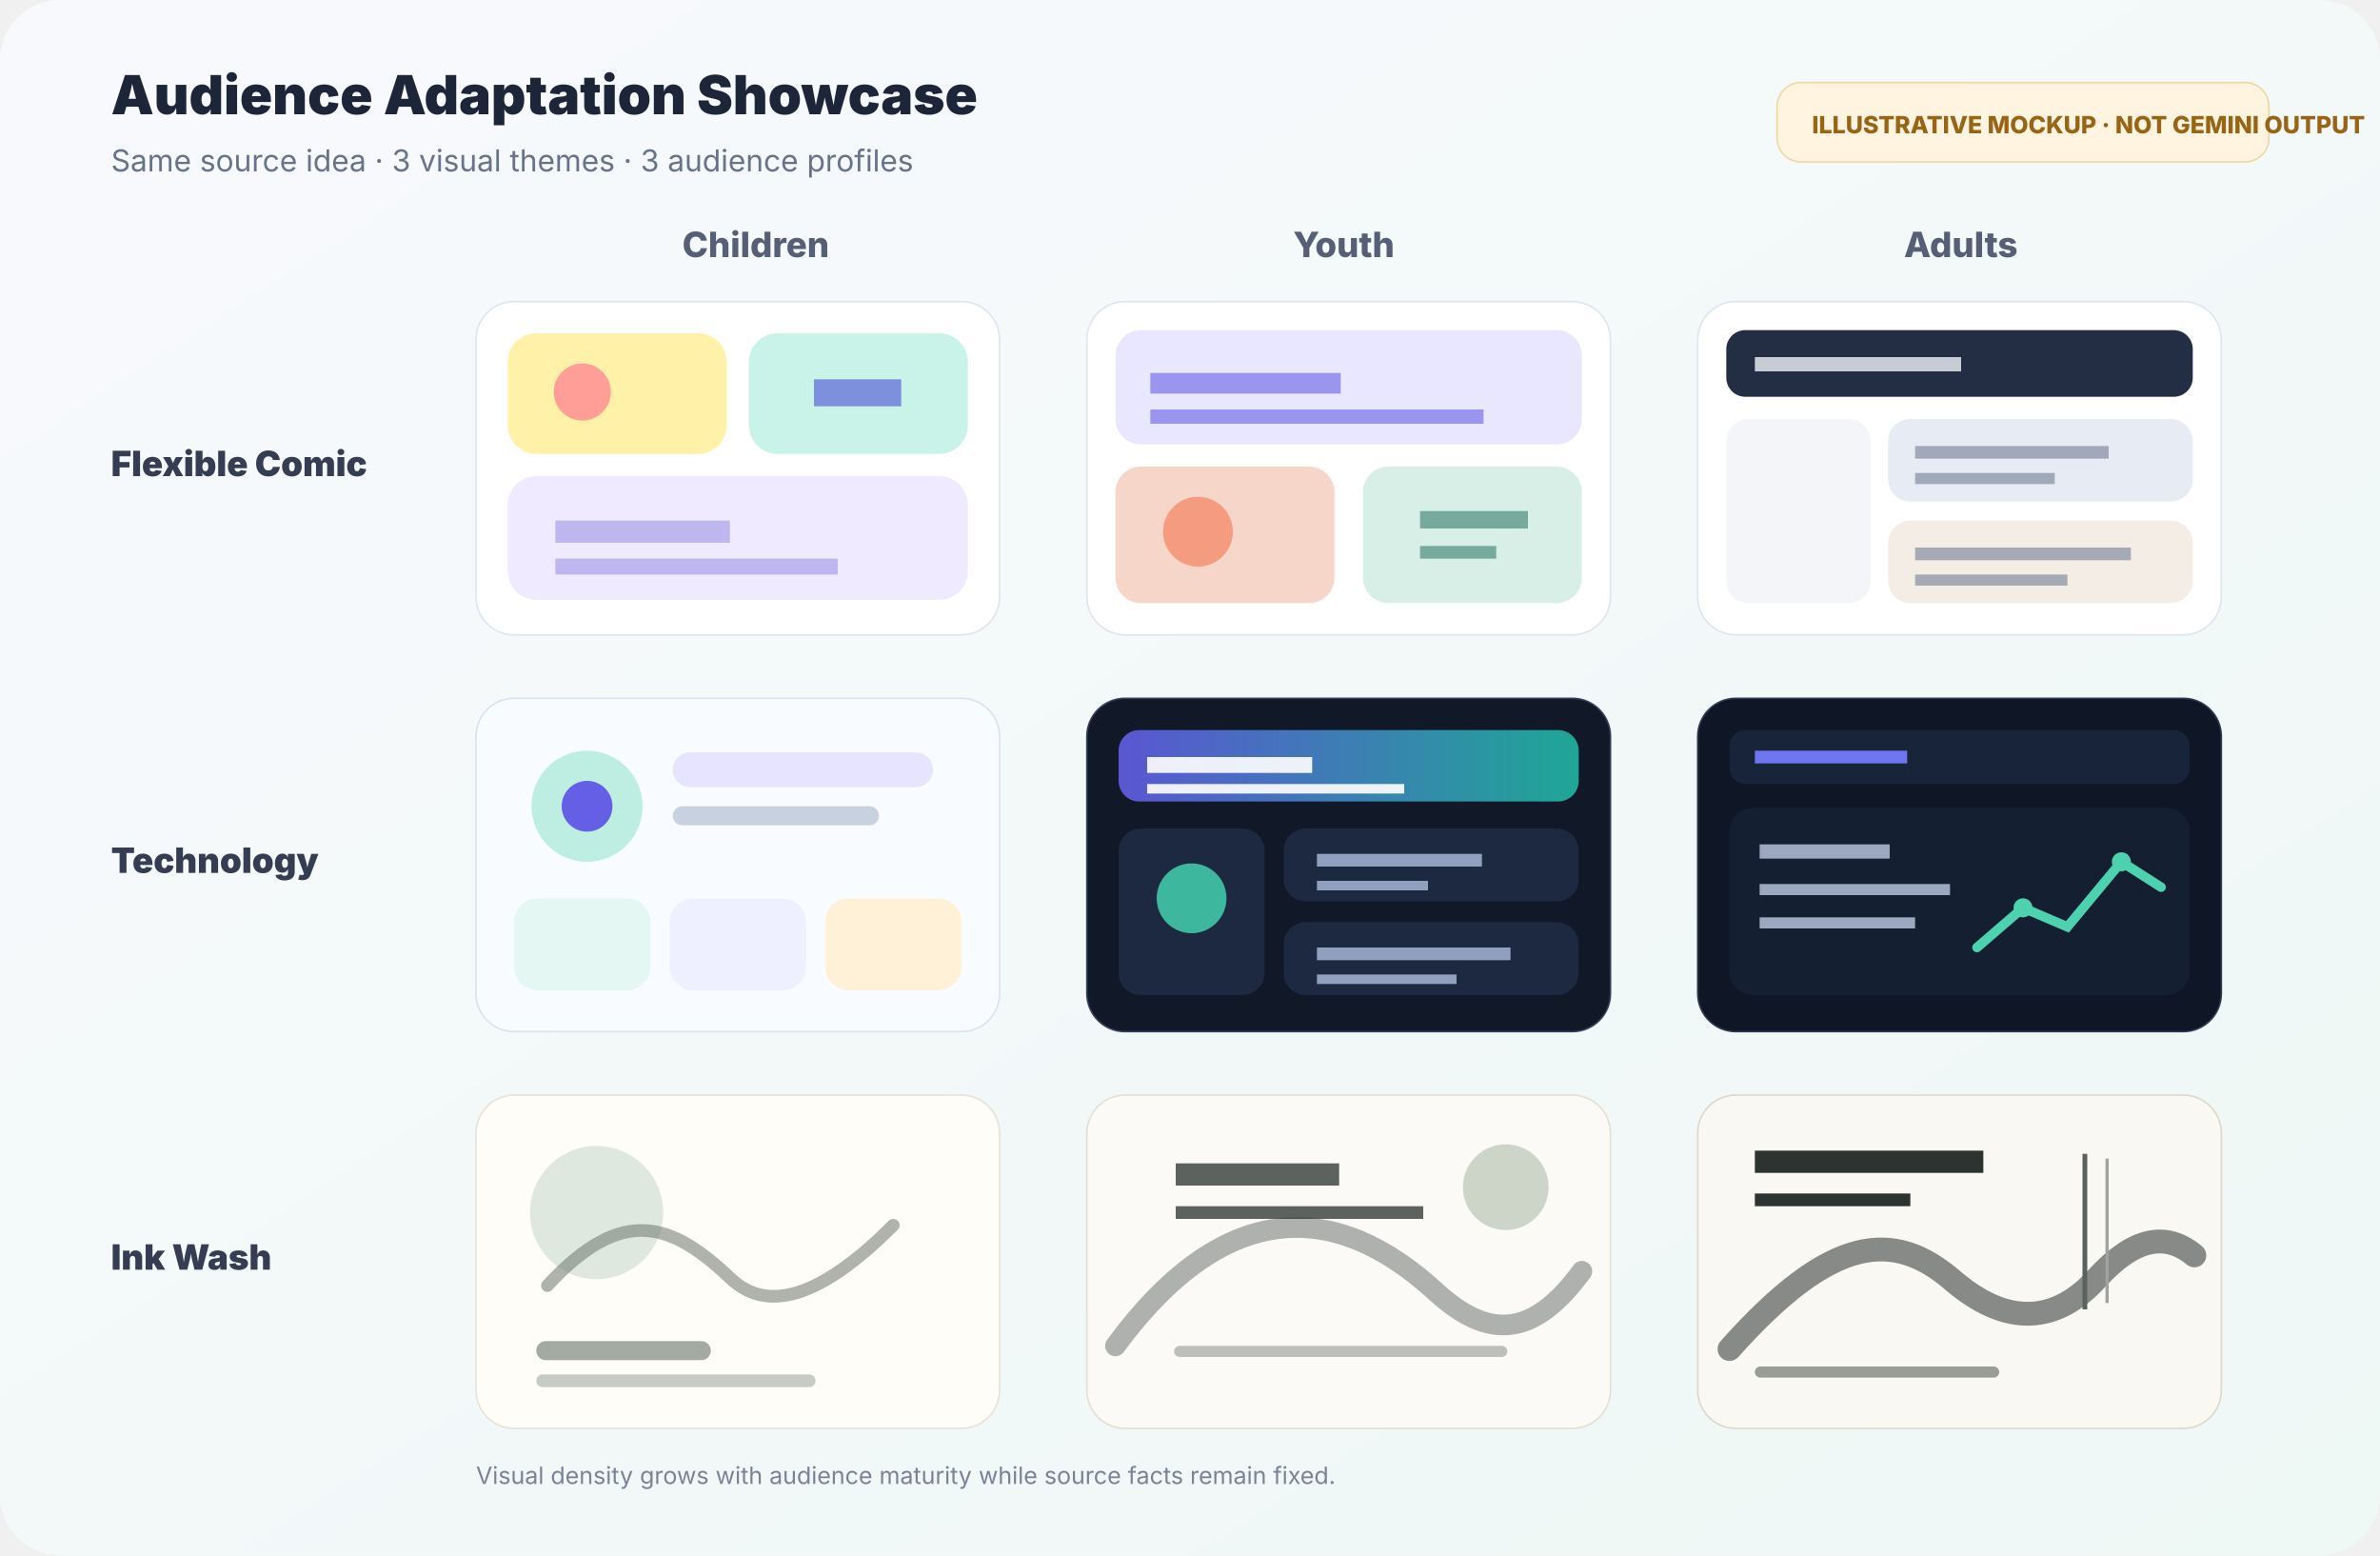
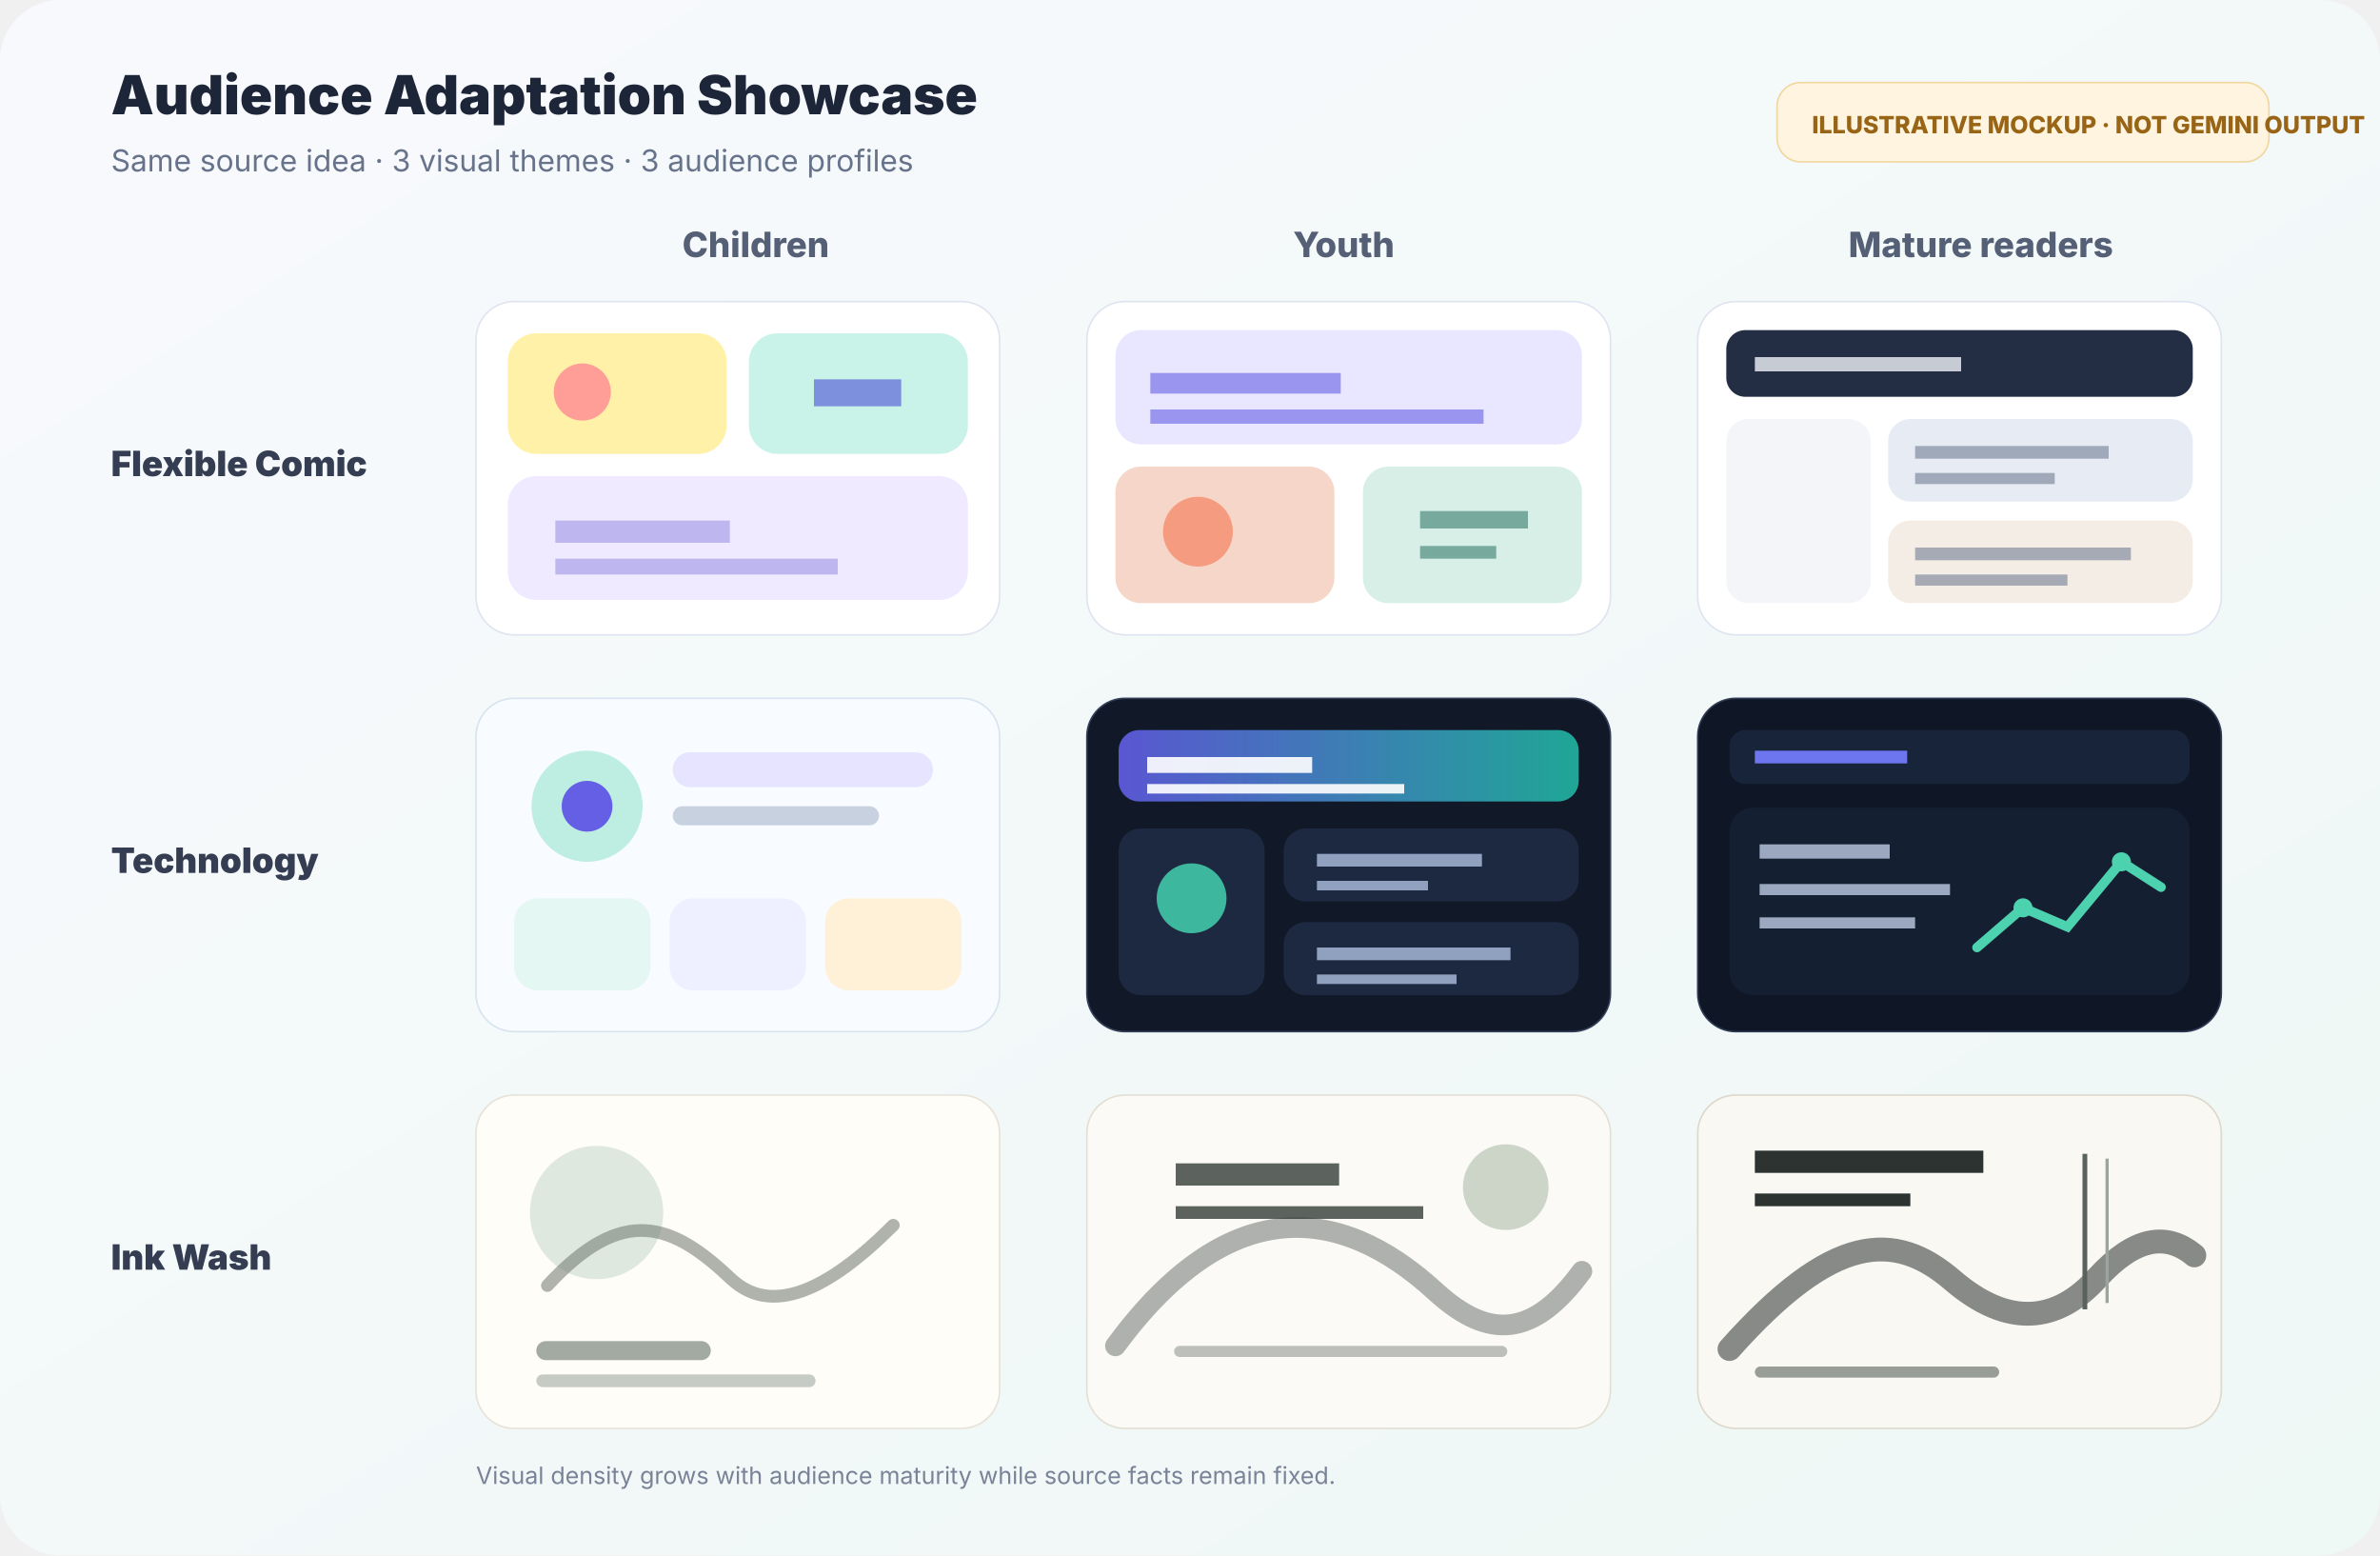
<svg xmlns="http://www.w3.org/2000/svg" width="1500" height="980" viewBox="0 0 1500 980" role="img" aria-labelledby="t d">
  <defs>
    <linearGradient id="bg" x1="0" y1="0" x2="1" y2="1">
      <stop stop-color="#f8f9fd" />
      <stop offset="1" stop-color="#eef8f5" />
    </linearGradient>
    <linearGradient id="tech" x1="0" x2="1">
      <stop stop-color="#615ee4" />
      <stop offset="1" stop-color="#20b6a2" />
    </linearGradient>
  </defs>
  <rect width="1500" height="980" rx="38" fill="url(#bg)" />
  <g font-family="Inter,Arial,sans-serif">
    <text x="70" y="72" font-size="34" font-weight="850" fill="#1d2538">Audience Adaptation Showcase</text>
    <text x="70" y="108" font-size="19" fill="#66738a">Same source idea · 3 visual themes · 3 audience profiles</text>
    <rect x="1120" y="52" width="310" height="50" rx="15" fill="#fff4df" stroke="#f1d6a0" />
    <text x="1142" y="84" font-size="15" font-weight="800" fill="#986415">ILLUSTRATIVE MOCKUP · NOT GEMINI OUTPUT</text>
    <text x="430" y="162" font-size="22" font-weight="800" fill="#555f75">Children</text>
    <text x="815" y="162" font-size="22" font-weight="800" fill="#555f75">Youth</text>
-     <text x="1200" y="162" font-size="22" font-weight="800" fill="#555f75">Adults</text>
+     <text x="1165" y="162" font-size="22" font-weight="800" fill="#555f75">Mature readers</text>
    <text x="70" y="300" font-size="22" font-weight="850" fill="#343d52">Flexible Comic</text>
    <text x="70" y="550" font-size="22" font-weight="850" fill="#343d52">Technology</text>
    <text x="70" y="800" font-size="22" font-weight="850" fill="#343d52">Ink Wash</text>
  </g>
  <g transform="translate(300 190)">
    <rect width="330" height="210" rx="24" fill="#fff" stroke="#dfe4f0" />
    <rect x="20" y="20" width="138" height="76" rx="18" fill="#fff1a8" />
    <rect x="172" y="20" width="138" height="76" rx="18" fill="#c9f3e8" />
    <rect x="20" y="110" width="290" height="78" rx="18" fill="#efeaff" />
    <circle cx="67" cy="57" r="18" fill="#ff9e96" />
    <path d="M213 49h55v17h-55z" fill="#5d67d8" opacity=".7" />
    <path d="M50 138h110v14H50zm0 24h178v10H50z" fill="#8378db" opacity=".45" />
  </g>
  <g transform="translate(685 190)">
    <rect width="330" height="210" rx="24" fill="#fff" stroke="#dfe4f0" />
    <rect x="18" y="18" width="294" height="72" rx="16" fill="#e9e6ff" />
    <path d="M40 45h120v13H40zm0 23h210v9H40z" fill="#655fe2" opacity=".6" />
    <rect x="18" y="104" width="138" height="86" rx="16" fill="#f6d6c8" />
    <rect x="174" y="104" width="138" height="86" rx="16" fill="#d7efe7" />
    <circle cx="70" cy="145" r="22" fill="#f59b80" />
    <path d="M210 132h68v11h-68zm0 22h48v8h-48z" fill="#377b6b" opacity=".6" />
  </g>
  <g transform="translate(1070 190)">
    <rect width="330" height="210" rx="24" fill="#fff" stroke="#dfe4f0" />
    <rect x="18" y="18" width="294" height="42" rx="12" fill="#232d43" />
    <path d="M36 35h130v9H36z" fill="#f0f2f7" opacity=".8" />
    <rect x="18" y="74" width="91" height="116" rx="14" fill="#f3f5f9" />
    <rect x="120" y="74" width="192" height="52" rx="14" fill="#e7ebf3" />
    <rect x="120" y="138" width="192" height="52" rx="14" fill="#f4ede6" />
    <path d="M137 91h122v8h-122zm0 17h88v7h-88zm0 47h136v8h-136zm0 17h96v7h-96z" fill="#66738a" opacity=".55" />
  </g>
  <g transform="translate(300 440)">
    <rect width="330" height="210" rx="24" fill="#f8fbff" stroke="#d7e4ef" />
    <circle cx="70" cy="68" r="35" fill="#bdeee1" />
    <circle cx="70" cy="68" r="16" fill="#645fe5" />
    <rect x="124" y="34" width="164" height="22" rx="11" fill="#e6e4ff" />
    <rect x="124" y="68" width="130" height="12" rx="6" fill="#c8d1e0" />
    <rect x="24" y="126" width="86" height="58" rx="15" fill="#e4f7f2" />
    <rect x="122" y="126" width="86" height="58" rx="15" fill="#eef0ff" />
    <rect x="220" y="126" width="86" height="58" rx="15" fill="#fff1d8" />
  </g>
  <g transform="translate(685 440)">
    <rect width="330" height="210" rx="24" fill="#111827" stroke="#34405a" />
    <rect x="20" y="20" width="290" height="45" rx="13" fill="url(#tech)" opacity=".9" />
    <path d="M38 37h104v10H38zm0 17h162v6H38z" fill="#fff" opacity=".9" />
    <rect x="20" y="82" width="92" height="105" rx="14" fill="#1d2940" />
    <rect x="124" y="82" width="186" height="46" rx="14" fill="#1d2940" />
    <rect x="124" y="141" width="186" height="46" rx="14" fill="#1d2940" />
    <circle cx="66" cy="126" r="22" fill="#43d0ad" opacity=".85" />
    <path d="M145 98h104v8h-104zm0 17h70v6h-70zm0 42h122v8h-122zm0 17h88v6h-88z" fill="#90a0bf" />
  </g>
  <g transform="translate(1070 440)">
    <rect width="330" height="210" rx="24" fill="#0f1726" stroke="#2e3a53" />
    <rect x="20" y="20" width="290" height="34" rx="10" fill="#18243a" />
    <path d="M36 33h96v8H36z" fill="#6e76ef" />
    <rect x="20" y="69" width="290" height="118" rx="15" fill="#151f32" />
    <path d="M39 92h82v9H39zm0 25h120v7H39zm0 21h98v7H39z" fill="#9ba8bf" />
    <polyline points="176,157 205,132 233,144 267,103 292,119" fill="none" stroke="#4dd2b0" stroke-width="6" stroke-linecap="round" />
    <circle cx="205" cy="132" r="6" fill="#4dd2b0" />
    <circle cx="267" cy="103" r="6" fill="#4dd2b0" />
  </g>
  <g transform="translate(300 690)">
    <rect width="330" height="210" rx="24" fill="#fffdf8" stroke="#e7e2d8" />
    <circle cx="76" cy="74" r="42" fill="#dfe8df" />
    <path d="M45 120c48-52 79-39 116-4 25 23 60 8 102-34" fill="none" stroke="#6e776d" stroke-width="8" stroke-linecap="round" opacity=".55" />
    <rect x="38" y="155" width="110" height="12" rx="6" fill="#a3aaa2" />
    <rect x="38" y="176" width="176" height="8" rx="4" fill="#c7cbc5" />
  </g>
  <g transform="translate(685 690)">
    <rect width="330" height="210" rx="24" fill="#fbfaf6" stroke="#e4dfd3" />
    <path d="M18 158c70-95 140-91 202-34 34 31 62 28 92-13" fill="none" stroke="#303a36" stroke-width="13" stroke-linecap="round" opacity=".38" />
    <path d="M56 43h103v14H56zm0 27h156v8H56z" fill="#2f3935" opacity=".78" />
    <circle cx="264" cy="58" r="27" fill="#b9c5b6" opacity=".7" />
    <rect x="55" y="158" width="210" height="7" rx="3.5" fill="#9b9f99" opacity=".65" />
  </g>
  <g transform="translate(1070 690)">
    <rect width="330" height="210" rx="24" fill="#f9f8f3" stroke="#ddd8cb" />
    <path d="M20 160c65-73 104-75 141-43 34 29 65 27 91-2 23-25 43-29 61-14" fill="none" stroke="#1e2523" stroke-width="15" stroke-linecap="round" opacity=".52" />
    <path d="M36 35h144v14H36zm0 27h98v8H36z" fill="#2c3330" />
    <path d="M244 37v98" stroke="#5a625d" stroke-width="3" />
    <path d="M258 40v91" stroke="#9da39f" stroke-width="2" />
    <rect x="36" y="171" width="154" height="7" rx="3.5" fill="#737a75" opacity=".72" />
  </g>
  <g font-family="Inter,Arial,sans-serif" font-size="15" fill="#798398">
    <text x="300" y="935">Visual density grows with audience maturity while source facts remain fixed.</text>
  </g>
</svg>
